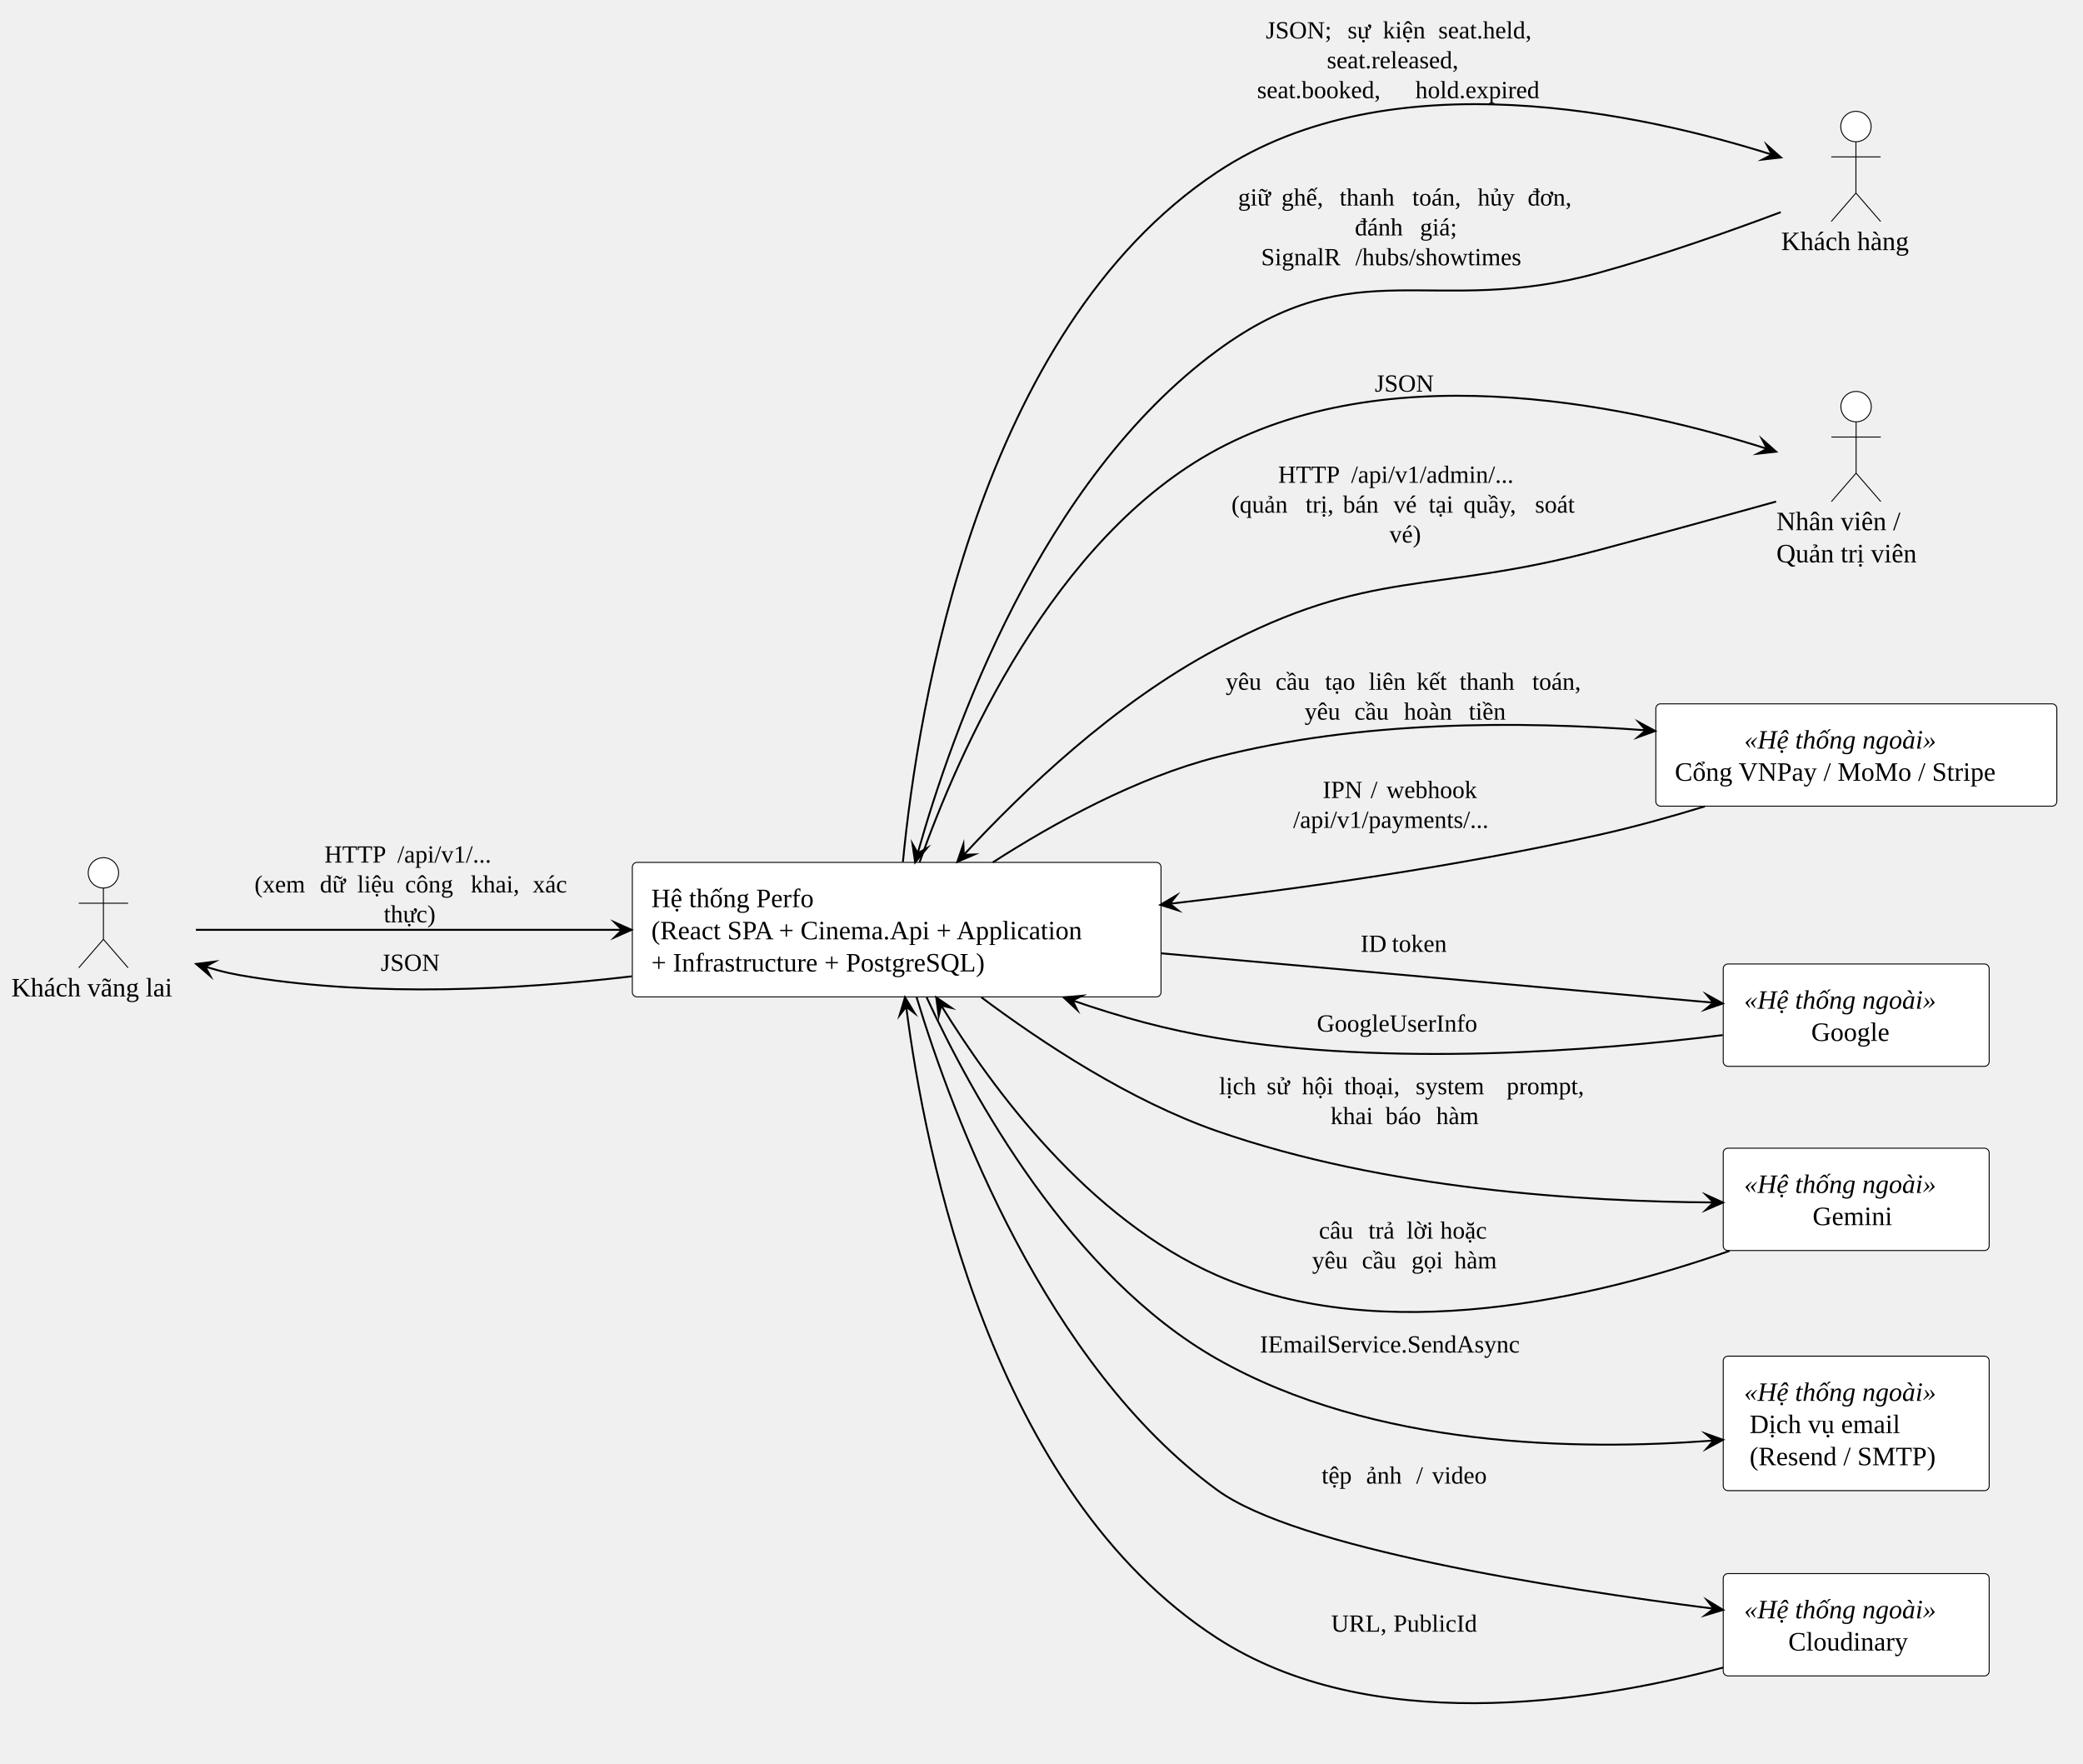
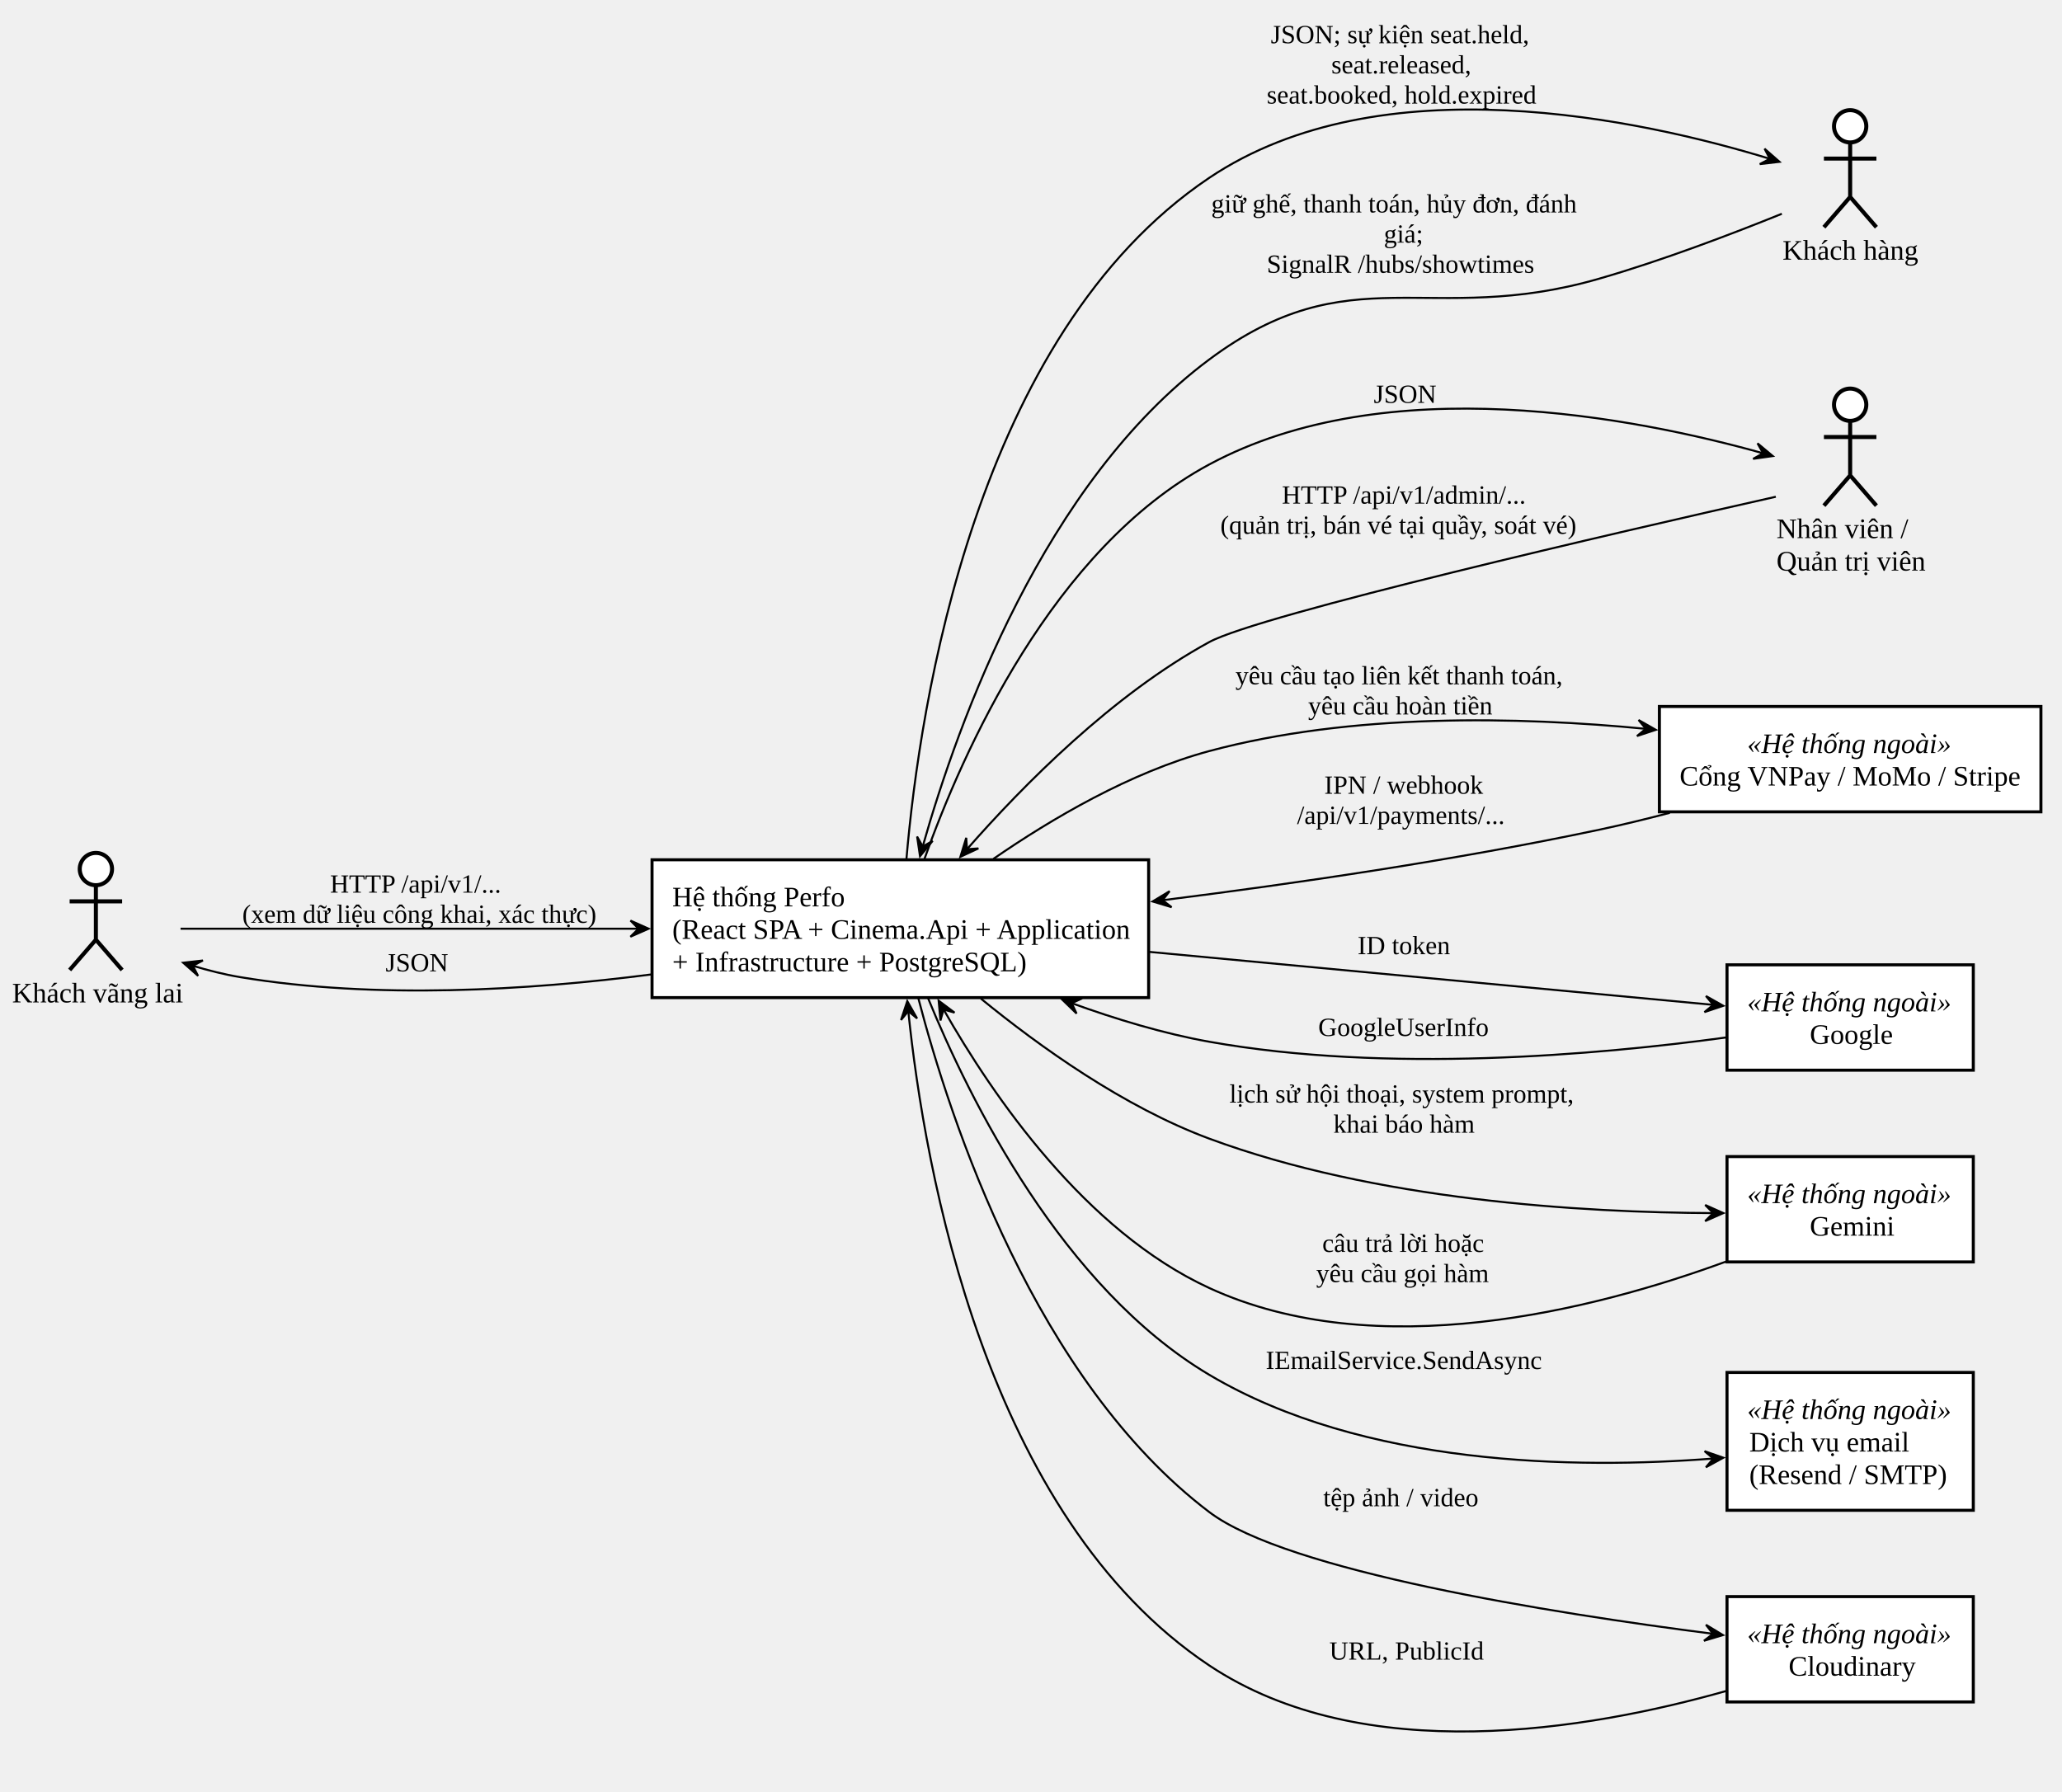
- <svg xmlns="http://www.w3.org/2000/svg" version="1.1" data-diagram-type="DESCRIPTION" style="width:1714px;height:1451px;background:#FFFFFF;" width="1714.063px" height="1451.563px" viewBox="0 0 1714 1451" zoomAndPan="magnify" preserveAspectRatio="none" contentStyleType="text/css">
+ <svg xmlns="http://www.w3.org/2000/svg" contentScriptType="application/ecmascript" contentStyleType="text/css" height="1387.5px" preserveAspectRatio="none" style="width:1596px;height:1387px;" version="1.1" viewBox="0 0 1596 1387" width="1596.875px" zoomAndPan="magnify">
  <defs />
-   <g font-family="sans-serif" lengthAdjust="spacing">
-     <g class="entity" data-qualified-name="KVL" id="ent0001" data-source-line="12">
-       <ellipse cx="85.099" cy="718.181" rx="12.5" ry="12.5" fill="#FFF" style="stroke:#000;stroke-width:0.781;" />
-       <path d="M85.099,730.681 L85.099,772.868 M64.787,743.181 L105.412,743.181 M85.099,772.868 L64.787,796.306 M85.099,772.868 L105.412,796.306" style="stroke:#000;stroke-width:0.781;" fill="none" />
-       <text x="9.375" y="819.841" fill="#000" font-size="21.875" textLength="151.448" font-family="'Times New Roman'">Khách vãng lai</text>
-     </g>
-     <g class="entity" data-qualified-name="KH" id="ent0002" data-source-line="13">
-       <ellipse cx="1527.154" cy="104.118" rx="12.5" ry="12.5" fill="#FFF" style="stroke:#000;stroke-width:0.781;" />
-       <path d="M1527.154,116.618 L1527.154,158.806 M1506.841,129.118 L1547.466,129.118 M1527.154,158.806 L1506.841,182.243 M1527.154,158.806 L1547.466,182.243" style="stroke:#000;stroke-width:0.781;" fill="none" />
-       <text x="1465.625" y="205.779" fill="#000" font-size="21.875" textLength="123.058" font-family="'Times New Roman'">Khách hàng</text>
-     </g>
-     <g class="entity" data-qualified-name="NV" id="ent0003" data-source-line="14">
-       <ellipse cx="1527.285" cy="334.587" rx="12.5" ry="12.5" fill="#FFF" style="stroke:#000;stroke-width:0.781;" />
-       <path d="M1527.285,347.087 L1527.285,389.275 M1506.973,359.587 L1547.598,359.587 M1527.285,389.275 L1506.973,412.712 M1527.285,389.275 L1547.598,412.712" style="stroke:#000;stroke-width:0.781;" fill="none" />
-       <text x="1461.719" y="436.247" fill="#000" font-size="21.875" textLength="118.08" font-family="'Times New Roman'">Nhân viên /</text>
-       <text x="1461.719" y="462.715" fill="#000" font-size="21.875" textLength="131.133" font-family="'Times New Roman'">Quản trị viên</text>
-     </g>
-     <g class="entity" data-qualified-name="SYS" id="ent0004" data-source-line="16">
-       <rect x="520.313" y="709.587" width="435.04" height="110.654" fill="#FFF" style="stroke:#000;stroke-width:0.781;" rx="3.906" ry="3.906" />
-       <text x="535.938" y="746.404" fill="#000" font-size="21.875" textLength="157.034" font-family="'Times New Roman'">Hệ thống Perfo</text>
-       <text x="535.938" y="772.871" fill="#000" font-size="21.875" textLength="403.79" font-family="'Times New Roman'">(React SPA + Cinema.Api + Application</text>
-       <text x="535.938" y="799.339" fill="#000" font-size="21.875" textLength="319.569" font-family="'Times New Roman'">+ Infrastructure + PostgreSQL)</text>
-     </g>
-     <g class="entity" data-qualified-name="PAY" id="ent0005" data-source-line="18">
-       <rect x="1362.5" y="579.118" width="329.959" height="84.186" fill="#FFF" style="stroke:#000;stroke-width:0.781;" rx="3.906" ry="3.906" />
-       <text x="1435.253" y="615.935" fill="#000" font-size="21.875" textLength="184.453" font-style="italic" font-family="'Times New Roman'">«Hệ thống ngoài»</text>
-       <text x="1378.125" y="642.403" fill="#000" font-size="21.875" textLength="298.709" font-family="'Times New Roman'">Cổng VNPay / MoMo / Stripe</text>
-     </g>
-     <g class="entity" data-qualified-name="GG" id="ent0006" data-source-line="19">
-       <rect x="1417.969" y="793.181" width="218.828" height="84.186" fill="#FFF" style="stroke:#000;stroke-width:0.781;" rx="3.906" ry="3.906" />
-       <text x="1435.156" y="829.997" fill="#000" font-size="21.875" textLength="184.453" font-style="italic" font-family="'Times New Roman'">«Hệ thống ngoài»</text>
-       <text x="1490.372" y="856.465" fill="#000" font-size="21.875" textLength="74.02" font-family="'Times New Roman'">Google</text>
-     </g>
-     <g class="entity" data-qualified-name="GEM" id="ent0007" data-source-line="20">
-       <rect x="1417.969" y="944.743" width="218.828" height="84.186" fill="#FFF" style="stroke:#000;stroke-width:0.781;" rx="3.906" ry="3.906" />
-       <text x="1435.156" y="981.56" fill="#000" font-size="21.875" textLength="184.453" font-style="italic" font-family="'Times New Roman'">«Hệ thống ngoài»</text>
-       <text x="1491.505" y="1008.028" fill="#000" font-size="21.875" textLength="71.756" font-family="'Times New Roman'">Gemini</text>
-     </g>
-     <g class="entity" data-qualified-name="MAIL" id="ent0008" data-source-line="21">
-       <rect x="1417.969" y="1115.837" width="218.828" height="110.654" fill="#FFF" style="stroke:#000;stroke-width:0.781;" rx="3.906" ry="3.906" />
-       <text x="1435.156" y="1152.654" fill="#000" font-size="21.875" textLength="184.453" font-style="italic" font-family="'Times New Roman'">«Hệ thống ngoài»</text>
-       <text x="1439.642" y="1179.121" fill="#000" font-size="21.875" textLength="138.844" font-family="'Times New Roman'">Dịch vụ email</text>
-       <text x="1439.642" y="1205.589" fill="#000" font-size="21.875" textLength="175.481" font-family="'Times New Roman'">(Resend / SMTP)</text>
-     </g>
-     <g class="entity" data-qualified-name="CLD" id="ent0009" data-source-line="22">
-       <rect x="1417.969" y="1294.743" width="218.828" height="84.186" fill="#FFF" style="stroke:#000;stroke-width:0.781;" rx="3.906" ry="3.906" />
-       <text x="1435.156" y="1331.56" fill="#000" font-size="21.875" textLength="184.453" font-style="italic" font-family="'Times New Roman'">«Hệ thống ngoài»</text>
-       <text x="1471.504" y="1358.028" fill="#000" font-size="21.875" textLength="111.757" font-family="'Times New Roman'">Cloudinary</text>
-     </g>
-     <g class="link" data-entity-1="ent0001" data-entity-2="ent0004" id="lnk10" data-source-line="24" data-link-type="dependency">
-       <path d="M161.188,765.056 C248.125,765.056 387.969,765.056 511.844,765.056" style="stroke:#000;stroke-width:1.563;" fill="none" id="KVL-to-SYS" />
-       <polygon points="519.656,765.056,505.594,758.806,511.844,765.056,505.594,771.306,519.656,765.056" fill="#000" style="stroke:#000;stroke-width:1.563;stroke-linejoin:miter;stroke-miterlimit:10;" />
-       <text x="266.94" y="709.734" fill="#000" font-size="20.313" textLength="54.292" font-family="'Times New Roman'">HTTP</text>
-       <text x="321.233" y="709.734" fill="#000" font-size="20.313" font-family="'Times New Roman'"> </text>
-       <text x="326.945" y="709.734" fill="#000" font-size="20.313" textLength="87.955" font-family="'Times New Roman'">/api/v1/...</text>
-       <text x="209.375" y="734.311" fill="#000" font-size="20.313" textLength="48.133" font-family="'Times New Roman'">(xem</text>
-       <text x="257.508" y="734.311" fill="#000" font-size="20.313" font-family="'Times New Roman'"> </text>
-       <text x="263.221" y="734.311" fill="#000" font-size="20.313" textLength="25.024" font-family="'Times New Roman'">dữ</text>
-       <text x="288.245" y="734.311" fill="#000" font-size="20.313" font-family="'Times New Roman'"> </text>
-       <text x="293.958" y="734.311" fill="#000" font-size="20.313" textLength="33.692" font-family="'Times New Roman'">liệu</text>
-       <text x="327.65" y="734.311" fill="#000" font-size="20.313" font-family="'Times New Roman'"> </text>
-       <text x="333.363" y="734.311" fill="#000" font-size="20.313" textLength="48.242" font-family="'Times New Roman'">công</text>
-       <text x="381.605" y="734.311" fill="#000" font-size="20.313" font-family="'Times New Roman'"> </text>
-       <text x="387.318" y="734.311" fill="#000" font-size="20.313" textLength="45.336" font-family="'Times New Roman'">khai,</text>
-       <text x="432.654" y="734.311" fill="#000" font-size="20.313" font-family="'Times New Roman'"> </text>
-       <text x="438.367" y="734.311" fill="#000" font-size="20.313" textLength="34.099" font-family="'Times New Roman'">xác</text>
-       <text x="315.792" y="758.888" fill="#000" font-size="20.313" textLength="50.256" font-family="'Times New Roman'">thực)</text>
-     </g>
-     <g class="link" data-entity-1="ent0004" data-entity-2="ent0001" id="lnk13" data-source-line="27" data-link-type="dependency">
-       <path d="M519.813,803.337 C423.844,814.603 309.766,820.15 207.813,804.118 C192.531,801.712 184.043,799.948 168.887,795.386" style="stroke:#000;stroke-width:1.563;" fill="none" id="SYS-to-KVL" />
-       <polygon points="161.406,793.134,173.07,803.172,168.887,795.386,176.673,791.203,161.406,793.134" fill="#000" style="stroke:#000;stroke-width:1.563;stroke-linejoin:miter;stroke-miterlimit:10;" />
-       <text x="313.281" y="798.796" fill="#000" font-size="20.313" textLength="55.463" font-family="'Times New Roman'">JSON</text>
-     </g>
-     <g class="link" data-entity-1="ent0002" data-entity-2="ent0004" id="lnk11" data-source-line="25" data-link-type="dependency">
-       <path d="M1465.313,174.556 C1423.688,190.181 1366.859,210.321 1315.625,224.431 C1178.281,262.243 1116.313,204.071 1001.563,288.493 C856.047,395.54 783.572,601.099 755.134,702.036" style="stroke:#000;stroke-width:1.563;" fill="none" id="KH-to-SYS" />
-       <polygon points="753.016,709.556,762.845,697.715,755.134,702.036,750.813,694.325,753.016,709.556" fill="#000" style="stroke:#000;stroke-width:1.563;stroke-linejoin:miter;stroke-miterlimit:10;" />
-       <text x="1018.75" y="169.109" fill="#000" font-size="20.313" textLength="29.963" font-family="'Times New Roman'">giữ</text>
-       <text x="1048.713" y="169.109" fill="#000" font-size="20.313" font-family="'Times New Roman'"> </text>
-       <text x="1054.426" y="169.109" fill="#000" font-size="20.313" textLength="42.162" font-family="'Times New Roman'">ghế,</text>
-       <text x="1096.588" y="169.109" fill="#000" font-size="20.313" font-family="'Times New Roman'"> </text>
-       <text x="1102.301" y="169.109" fill="#000" font-size="20.313" textLength="54.074" font-family="'Times New Roman'">thanh</text>
-       <text x="1156.375" y="169.109" fill="#000" font-size="20.313" font-family="'Times New Roman'"> </text>
-       <text x="1162.088" y="169.109" fill="#000" font-size="20.313" textLength="48.083" font-family="'Times New Roman'">toán,</text>
-       <text x="1210.172" y="169.109" fill="#000" font-size="20.313" font-family="'Times New Roman'"> </text>
-       <text x="1215.884" y="169.109" fill="#000" font-size="20.313" textLength="35.438" font-family="'Times New Roman'">hủy</text>
-       <text x="1251.322" y="169.109" fill="#000" font-size="20.313" font-family="'Times New Roman'"> </text>
-       <text x="1257.035" y="169.109" fill="#000" font-size="20.313" textLength="42.41" font-family="'Times New Roman'">đơn,</text>
-       <text x="1114.857" y="193.686" fill="#000" font-size="20.313" textLength="47.855" font-family="'Times New Roman'">đánh</text>
-       <text x="1162.713" y="193.686" fill="#000" font-size="20.313" font-family="'Times New Roman'"> </text>
-       <text x="1168.426" y="193.686" fill="#000" font-size="20.313" textLength="34.912" font-family="'Times New Roman'">giá;</text>
-       <text x="1037.699" y="218.263" fill="#000" font-size="20.313" textLength="71.808" font-family="'Times New Roman'">SignalR</text>
-       <text x="1109.507" y="218.263" fill="#000" font-size="20.313" font-family="'Times New Roman'"> </text>
-       <text x="1115.219" y="218.263" fill="#000" font-size="20.313" textLength="165.277" font-family="'Times New Roman'">/hubs/showtimes</text>
-     </g>
-     <g class="link" data-entity-1="ent0004" data-entity-2="ent0002" id="lnk14" data-source-line="28" data-link-type="dependency">
-       <path d="M742.969,709.165 C755.234,582.04 804.906,272.181 1001.563,141.618 C1144.5,46.696 1353.706,94.299 1458.034,127.22" style="stroke:#000;stroke-width:1.563;" fill="none" id="SYS-to-KH" />
-       <polygon points="1465.484,129.571,1453.955,119.379,1458.034,127.22,1450.193,131.3,1465.484,129.571" fill="#000" style="stroke:#000;stroke-width:1.563;stroke-linejoin:miter;stroke-miterlimit:10;" />
-       <text x="1041.571" y="31.609" fill="#000" font-size="20.313" textLength="61.592" font-family="'Times New Roman'">JSON;</text>
-       <text x="1103.163" y="31.609" fill="#000" font-size="20.313" font-family="'Times New Roman'"> </text>
-       <text x="1108.876" y="31.609" fill="#000" font-size="20.313" textLength="23.308" font-family="'Times New Roman'">sự</text>
-       <text x="1132.183" y="31.609" fill="#000" font-size="20.313" font-family="'Times New Roman'"> </text>
-       <text x="1137.896" y="31.609" fill="#000" font-size="20.313" textLength="39.911" font-family="'Times New Roman'">kiện</text>
-       <text x="1177.807" y="31.609" fill="#000" font-size="20.313" font-family="'Times New Roman'"> </text>
-       <text x="1183.52" y="31.609" fill="#000" font-size="20.313" textLength="93.529" font-family="'Times New Roman'">seat.held,</text>
-       <text x="1091.821" y="56.186" fill="#000" font-size="20.313" textLength="134.977" font-family="'Times New Roman'">seat.released,</text>
-       <text x="1034.375" y="80.763" fill="#000" font-size="20.313" textLength="124.543" font-family="'Times New Roman'">seat.booked,</text>
-       <text x="1158.918" y="80.763" fill="#000" font-size="20.313" font-family="'Times New Roman'"> </text>
-       <text x="1164.631" y="80.763" fill="#000" font-size="20.313" textLength="119.614" font-family="'Times New Roman'">hold.expired</text>
-     </g>
-     <g class="link" data-entity-1="ent0003" data-entity-2="ent0004" id="lnk12" data-source-line="26" data-link-type="dependency">
-       <path d="M1461.469,412.696 C1419.906,424.243 1364.609,439.478 1315.625,452.556 C1176.328,489.728 1128.938,466.243 1001.563,533.806 C916.781,578.759 841.982,650.575 793.06,703.372" style="stroke:#000;stroke-width:1.563;" fill="none" id="NV-to-SYS" />
-       <polygon points="787.75,709.103,801.892,703.036,793.06,703.372,792.723,694.54,787.75,709.103" fill="#000" style="stroke:#000;stroke-width:1.563;stroke-linejoin:miter;stroke-miterlimit:10;" />
-       <text x="1051.739" y="397.234" fill="#000" font-size="20.313" textLength="54.292" font-family="'Times New Roman'">HTTP</text>
-       <text x="1106.031" y="397.234" fill="#000" font-size="20.313" font-family="'Times New Roman'"> </text>
-       <text x="1111.744" y="397.234" fill="#000" font-size="20.313" textLength="153.831" font-family="'Times New Roman'">/api/v1/admin/...</text>
-       <text x="1013.281" y="421.811" fill="#000" font-size="20.313" textLength="55.264" font-family="'Times New Roman'">(quản</text>
-       <text x="1068.546" y="421.811" fill="#000" font-size="20.313" font-family="'Times New Roman'"> </text>
-       <text x="1074.258" y="421.811" fill="#000" font-size="20.313" textLength="25.063" font-family="'Times New Roman'">trị,</text>
-       <text x="1099.322" y="421.811" fill="#000" font-size="20.313" font-family="'Times New Roman'"> </text>
-       <text x="1105.035" y="421.811" fill="#000" font-size="20.313" textLength="35.844" font-family="'Times New Roman'">bán</text>
-       <text x="1140.879" y="421.811" fill="#000" font-size="20.313" font-family="'Times New Roman'"> </text>
-       <text x="1146.592" y="421.811" fill="#000" font-size="20.313" textLength="23.258" font-family="'Times New Roman'">vé</text>
-       <text x="1169.85" y="421.811" fill="#000" font-size="20.313" font-family="'Times New Roman'"> </text>
-       <text x="1175.563" y="421.811" fill="#000" font-size="20.313" textLength="22.971" font-family="'Times New Roman'">tại</text>
-       <text x="1198.534" y="421.811" fill="#000" font-size="20.313" font-family="'Times New Roman'"> </text>
-       <text x="1204.247" y="421.811" fill="#000" font-size="20.313" textLength="53.122" font-family="'Times New Roman'">quầy,</text>
-       <text x="1257.368" y="421.811" fill="#000" font-size="20.313" font-family="'Times New Roman'"> </text>
-       <text x="1263.081" y="421.811" fill="#000" font-size="20.313" textLength="40.952" font-family="'Times New Roman'">soát</text>
-       <text x="1143.324" y="446.388" fill="#000" font-size="20.313" textLength="30.667" font-family="'Times New Roman'">vé)</text>
-     </g>
-     <g class="link" data-entity-1="ent0004" data-entity-2="ent0003" id="lnk15" data-source-line="29" data-link-type="dependency">
-       <path d="M756.656,709.525 C788.734,618.978 866.156,442.353 1001.563,369.743 C1150.109,290.071 1350.275,336.231 1454.009,369.278" style="stroke:#000;stroke-width:1.563;" fill="none" id="SYS-to-NV" />
-       <polygon points="1461.453,371.65,1449.951,361.426,1454.009,369.278,1446.157,373.336,1461.453,371.65" fill="#000" style="stroke:#000;stroke-width:1.563;stroke-linejoin:miter;stroke-miterlimit:10;" />
-       <text x="1131.25" y="322.234" fill="#000" font-size="20.313" textLength="55.463" font-family="'Times New Roman'">JSON</text>
-     </g>
-     <g class="link" data-entity-1="ent0004" data-entity-2="ent0005" id="lnk16" data-source-line="31" data-link-type="dependency">
-       <path d="M816.938,709.556 C867.031,677.321 935.016,639.837 1001.563,622.868 C1119.516,592.775 1249.521,593.137 1354.224,600.871" style="stroke:#000;stroke-width:1.563;" fill="none" id="SYS-to-PAY" />
-       <polygon points="1362.016,601.446,1348.452,594.177,1354.224,600.871,1347.531,606.644,1362.016,601.446" fill="#000" style="stroke:#000;stroke-width:1.563;stroke-linejoin:miter;stroke-miterlimit:10;" />
-       <text x="1008.594" y="567.546" fill="#000" font-size="20.313" textLength="35.269" font-family="'Times New Roman'">yêu</text>
-       <text x="1043.863" y="567.546" fill="#000" font-size="20.313" font-family="'Times New Roman'"> </text>
-       <text x="1049.576" y="567.546" fill="#000" font-size="20.313" textLength="35.021" font-family="'Times New Roman'">cầu</text>
-       <text x="1084.597" y="567.546" fill="#000" font-size="20.313" font-family="'Times New Roman'"> </text>
-       <text x="1090.31" y="567.546" fill="#000" font-size="20.313" textLength="30.231" font-family="'Times New Roman'">tạo</text>
-       <text x="1120.541" y="567.546" fill="#000" font-size="20.313" font-family="'Times New Roman'"> </text>
-       <text x="1126.254" y="567.546" fill="#000" font-size="20.313" textLength="33.682" font-family="'Times New Roman'">liên</text>
-       <text x="1159.936" y="567.546" fill="#000" font-size="20.313" font-family="'Times New Roman'"> </text>
-       <text x="1165.649" y="567.546" fill="#000" font-size="20.313" textLength="29.636" font-family="'Times New Roman'">kết</text>
-       <text x="1195.284" y="567.546" fill="#000" font-size="20.313" font-family="'Times New Roman'"> </text>
-       <text x="1200.997" y="567.546" fill="#000" font-size="20.313" textLength="54.074" font-family="'Times New Roman'">thanh</text>
-       <text x="1255.071" y="567.546" fill="#000" font-size="20.313" font-family="'Times New Roman'"> </text>
-       <text x="1260.784" y="567.546" fill="#000" font-size="20.313" textLength="48.083" font-family="'Times New Roman'">toán,</text>
-       <text x="1073.513" y="592.123" fill="#000" font-size="20.313" textLength="35.269" font-family="'Times New Roman'">yêu</text>
-       <text x="1108.783" y="592.123" fill="#000" font-size="20.313" font-family="'Times New Roman'"> </text>
-       <text x="1114.495" y="592.123" fill="#000" font-size="20.313" textLength="35.021" font-family="'Times New Roman'">cầu</text>
-       <text x="1149.517" y="592.123" fill="#000" font-size="20.313" font-family="'Times New Roman'"> </text>
-       <text x="1155.23" y="592.123" fill="#000" font-size="20.313" textLength="47.598" font-family="'Times New Roman'">hoàn</text>
-       <text x="1202.827" y="592.123" fill="#000" font-size="20.313" font-family="'Times New Roman'"> </text>
-       <text x="1208.54" y="592.123" fill="#000" font-size="20.313" textLength="35.408" font-family="'Times New Roman'">tiền</text>
-     </g>
-     <g class="link" data-entity-1="ent0005" data-entity-2="ent0004" id="lnk17" data-source-line="32" data-link-type="dependency">
-       <path d="M1402.813,663.493 C1374.422,672.165 1344.172,680.587 1315.625,686.931 C1197.547,713.165 1071.542,731.052 962.589,743.614" style="stroke:#000;stroke-width:1.563;" fill="none" id="PAY-to-SYS" />
-       <polygon points="954.828,744.509,969.514,749.107,962.589,743.614,968.082,736.689,954.828,744.509" fill="#000" style="stroke:#000;stroke-width:1.563;stroke-linejoin:miter;stroke-miterlimit:10;" />
-       <text x="1088.382" y="656.609" fill="#000" font-size="20.313" textLength="33.732" font-family="'Times New Roman'">IPN</text>
-       <text x="1122.114" y="656.609" fill="#000" font-size="20.313" font-family="'Times New Roman'"> </text>
-       <text x="1127.827" y="656.609" fill="#000" font-size="20.313" font-family="'Times New Roman'">/</text>
-       <text x="1135.146" y="656.609" fill="#000" font-size="20.313" font-family="'Times New Roman'"> </text>
-       <text x="1140.859" y="656.609" fill="#000" font-size="20.313" textLength="88.421" font-family="'Times New Roman'">webhook</text>
-       <text x="1064.063" y="681.186" fill="#000" font-size="20.313" textLength="189.537" font-family="'Times New Roman'">/api/v1/payments/...</text>
-     </g>
-     <g class="link" data-entity-1="ent0004" data-entity-2="ent0006" id="lnk18" data-source-line="33" data-link-type="dependency">
-       <path d="M955.078,784.353 C1105.188,797.775 1291.094,814.392 1409.828,825.001" style="stroke:#000;stroke-width:1.563;" fill="none" id="SYS-to-GG" />
-       <polygon points="1417.609,825.696,1404.159,818.22,1409.828,825.001,1403.046,830.67,1417.609,825.696" fill="#000" style="stroke:#000;stroke-width:1.563;stroke-linejoin:miter;stroke-miterlimit:10;" />
-       <text x="1119.531" y="783.171" fill="#000" font-size="20.313" textLength="20.114" font-family="'Times New Roman'">ID</text>
-       <text x="1139.645" y="783.171" fill="#000" font-size="20.313" font-family="'Times New Roman'"> </text>
-       <text x="1145.358" y="783.171" fill="#000" font-size="20.313" textLength="53.816" font-family="'Times New Roman'">token</text>
-     </g>
-     <g class="link" data-entity-1="ent0006" data-entity-2="ent0004" id="lnk19" data-source-line="34" data-link-type="dependency">
-       <path d="M1417.563,851.681 C1311,864.821 1143.984,877.618 1001.563,854.118 C959.547,847.181 922.591,836.94 882.56,823.174" style="stroke:#000;stroke-width:1.563;" fill="none" id="GG-to-SYS" />
-       <polygon points="875.172,820.634,886.438,831.117,882.56,823.174,890.502,819.297,875.172,820.634" fill="#000" style="stroke:#000;stroke-width:1.563;stroke-linejoin:miter;stroke-miterlimit:10;" />
-       <text x="1083.594" y="848.796" fill="#000" font-size="20.313" textLength="151.213" font-family="'Times New Roman'">GoogleUserInfo</text>
-     </g>
-     <g class="link" data-entity-1="ent0004" data-entity-2="ent0007" id="lnk20" data-source-line="35" data-link-type="dependency">
-       <path d="M807.484,820.571 C857.969,858.337 930.063,905.79 1001.563,930.681 C1139.656,978.728 1301.735,988.66 1409.953,989.379" style="stroke:#000;stroke-width:1.563;" fill="none" id="SYS-to-GEM" />
-       <polygon points="1417.766,989.431,1403.745,983.088,1409.953,989.379,1403.662,995.587,1417.766,989.431" fill="#000" style="stroke:#000;stroke-width:1.563;stroke-linejoin:miter;stroke-miterlimit:10;" />
-       <text x="1003.125" y="900.359" fill="#000" font-size="20.313" textLength="33.454" font-family="'Times New Roman'">lịch</text>
-       <text x="1036.579" y="900.359" fill="#000" font-size="20.313" font-family="'Times New Roman'"> </text>
-       <text x="1042.292" y="900.359" fill="#000" font-size="20.313" textLength="23.308" font-family="'Times New Roman'">sử</text>
-       <text x="1065.6" y="900.359" fill="#000" font-size="20.313" font-family="'Times New Roman'"> </text>
-       <text x="1071.313" y="900.359" fill="#000" font-size="20.313" textLength="29.11" font-family="'Times New Roman'">hội</text>
-       <text x="1100.423" y="900.359" fill="#000" font-size="20.313" font-family="'Times New Roman'"> </text>
-       <text x="1106.136" y="900.359" fill="#000" font-size="20.313" textLength="53.013" font-family="'Times New Roman'">thoại,</text>
-       <text x="1159.148" y="900.359" fill="#000" font-size="20.313" font-family="'Times New Roman'"> </text>
-       <text x="1164.861" y="900.359" fill="#000" font-size="20.313" textLength="69.14" font-family="'Times New Roman'">system</text>
-       <text x="1234.001" y="900.359" fill="#000" font-size="20.313" font-family="'Times New Roman'"> </text>
-       <text x="1239.714" y="900.359" fill="#000" font-size="20.313" textLength="74.992" font-family="'Times New Roman'">prompt,</text>
-       <text x="1094.844" y="924.936" fill="#000" font-size="20.313" textLength="39.484" font-family="'Times New Roman'">khai</text>
-       <text x="1134.328" y="924.936" fill="#000" font-size="20.313" font-family="'Times New Roman'"> </text>
-       <text x="1140.041" y="924.936" fill="#000" font-size="20.313" textLength="36.023" font-family="'Times New Roman'">báo</text>
-       <text x="1176.064" y="924.936" fill="#000" font-size="20.313" font-family="'Times New Roman'"> </text>
-       <text x="1181.777" y="924.936" fill="#000" font-size="20.313" textLength="41.21" font-family="'Times New Roman'">hàm</text>
-     </g>
-     <g class="link" data-entity-1="ent0007" data-entity-2="ent0004" id="lnk21" data-source-line="36" data-link-type="dependency">
-       <path d="M1423.188,1029.228 C1314.063,1067.493 1138.625,1109.431 1001.563,1049.431 C895.078,1002.806 816.736,895.975 774.47,827.303" style="stroke:#000;stroke-width:1.563;" fill="none" id="GEM-to-SYS" />
-       <polygon points="770.375,820.65,772.423,835.902,774.47,827.303,783.069,829.35,770.375,820.65" fill="#000" style="stroke:#000;stroke-width:1.563;stroke-linejoin:miter;stroke-miterlimit:10;" />
-       <text x="1085.276" y="1019.109" fill="#000" font-size="20.313" textLength="35.021" font-family="'Times New Roman'">câu</text>
-       <text x="1120.298" y="1019.109" fill="#000" font-size="20.313" font-family="'Times New Roman'"> </text>
-       <text x="1126.011" y="1019.109" fill="#000" font-size="20.313" textLength="25.698" font-family="'Times New Roman'">trả</text>
-       <text x="1151.709" y="1019.109" fill="#000" font-size="20.313" font-family="'Times New Roman'"> </text>
-       <text x="1157.421" y="1019.109" fill="#000" font-size="20.313" textLength="21.959" font-family="'Times New Roman'">lời</text>
-       <text x="1179.38" y="1019.109" fill="#000" font-size="20.313" font-family="'Times New Roman'"> </text>
-       <text x="1185.093" y="1019.109" fill="#000" font-size="20.313" textLength="47.201" font-family="'Times New Roman'">hoặc</text>
-       <text x="1079.688" y="1043.686" fill="#000" font-size="20.313" textLength="35.269" font-family="'Times New Roman'">yêu</text>
-       <text x="1114.957" y="1043.686" fill="#000" font-size="20.313" font-family="'Times New Roman'"> </text>
-       <text x="1120.67" y="1043.686" fill="#000" font-size="20.313" textLength="35.021" font-family="'Times New Roman'">cầu</text>
-       <text x="1155.691" y="1043.686" fill="#000" font-size="20.313" font-family="'Times New Roman'"> </text>
-       <text x="1161.404" y="1043.686" fill="#000" font-size="20.313" textLength="29.556" font-family="'Times New Roman'">gọi</text>
-       <text x="1190.96" y="1043.686" fill="#000" font-size="20.313" font-family="'Times New Roman'"> </text>
-       <text x="1196.673" y="1043.686" fill="#000" font-size="20.313" textLength="41.21" font-family="'Times New Roman'">hàm</text>
-     </g>
-     <g class="link" data-entity-1="ent0004" data-entity-2="ent0008" id="lnk22" data-source-line="37" data-link-type="dependency">
-       <path d="M762.484,820.634 C799.891,901.65 881.313,1049.915 1001.563,1118.181 C1130.438,1191.321 1298.335,1193.758 1409.991,1185.258" style="stroke:#000;stroke-width:1.563;" fill="none" id="SYS-to-MAIL" />
-       <polygon points="1417.781,1184.665,1403.285,1179.501,1409.991,1185.258,1404.234,1191.965,1417.781,1184.665" fill="#000" style="stroke:#000;stroke-width:1.563;stroke-linejoin:miter;stroke-miterlimit:10;" />
-       <text x="1036.719" y="1112.859" fill="#000" font-size="20.313" textLength="243.929" font-family="'Times New Roman'">IEmailService.SendAsync</text>
-     </g>
-     <g class="link" data-entity-1="ent0004" data-entity-2="ent0009" id="lnk23" data-source-line="38" data-link-type="dependency">
-       <path d="M754.234,820.587 C784.109,918.868 860.266,1122.79 1001.563,1225.993 C1066.734,1273.587 1276.609,1306.631 1410.094,1323.631" style="stroke:#000;stroke-width:1.563;" fill="none" id="SYS-to-CLD" />
-       <polygon points="1417.844,1324.618,1404.684,1316.642,1410.094,1323.631,1403.104,1329.042,1417.844,1324.618" fill="#000" style="stroke:#000;stroke-width:1.563;stroke-linejoin:miter;stroke-miterlimit:10;" />
-       <text x="1087.5" y="1220.671" fill="#000" font-size="20.313" textLength="30.925" font-family="'Times New Roman'">tệp</text>
-       <text x="1118.425" y="1220.671" fill="#000" font-size="20.313" font-family="'Times New Roman'"> </text>
-       <text x="1124.138" y="1220.671" fill="#000" font-size="20.313" textLength="35.418" font-family="'Times New Roman'">ảnh</text>
-       <text x="1159.556" y="1220.671" fill="#000" font-size="20.313" font-family="'Times New Roman'"> </text>
-       <text x="1165.269" y="1220.671" fill="#000" font-size="20.313" font-family="'Times New Roman'">/</text>
-       <text x="1172.588" y="1220.671" fill="#000" font-size="20.313" font-family="'Times New Roman'"> </text>
-       <text x="1178.301" y="1220.671" fill="#000" font-size="20.313" textLength="52.795" font-family="'Times New Roman'">video</text>
-     </g>
-     <g class="link" data-entity-1="ent0009" data-entity-2="ent0004" id="lnk24" data-source-line="39" data-link-type="dependency">
-       <path d="M1417.828,1372.087 C1304.625,1401.946 1126.172,1428.4 1001.563,1347.868 C815.859,1227.837 761.214,949.336 745.667,828.32" style="stroke:#000;stroke-width:1.563;" fill="none" id="CLD-to-SYS" />
-       <polygon points="744.672,820.571,740.265,835.316,745.667,828.32,752.663,833.723,744.672,820.571" fill="#000" style="stroke:#000;stroke-width:1.563;stroke-linejoin:miter;stroke-miterlimit:10;" />
-       <text x="1095.313" y="1342.546" fill="#000" font-size="20.313" textLength="45.525" font-family="'Times New Roman'">URL,</text>
-       <text x="1140.837" y="1342.546" fill="#000" font-size="20.313" font-family="'Times New Roman'"> </text>
-       <text x="1146.55" y="1342.546" fill="#000" font-size="20.313" textLength="76.757" font-family="'Times New Roman'">PublicId</text>
-     </g>
+   <g>
+     <ellipse cx="74.219" cy="672.766" fill="#FFFFFF" rx="12.5" ry="12.5" style="stroke: #000000; stroke-width: 3.125;" />
+     <path d="M74.219,685.266 L74.219,727.453 M53.906,697.766 L94.531,697.766 M74.219,727.453 L53.906,750.891 M74.219,727.453 L94.531,750.891 " fill="none" style="stroke: #000000; stroke-width: 3.125;" />
+     <text fill="#000000" font-family="Times New Roman" font-size="21.875" lengthAdjust="spacingAndGlyphs" textLength="129.688" x="9.375" y="776">Khách vãng lai</text>
+     <ellipse cx="1432.031" cy="97.766" fill="#FFFFFF" rx="12.5" ry="12.5" style="stroke: #000000; stroke-width: 3.125;" />
+     <path d="M1432.031,110.266 L1432.031,152.453 M1411.719,122.766 L1452.344,122.766 M1432.031,152.453 L1411.719,175.891 M1432.031,152.453 L1452.344,175.891 " fill="none" style="stroke: #000000; stroke-width: 3.125;" />
+     <text fill="#000000" font-family="Times New Roman" font-size="21.875" lengthAdjust="spacingAndGlyphs" textLength="104.688" x="1379.688" y="201">Khách hàng</text>
+     <ellipse cx="1432.031" cy="313.312" fill="#FFFFFF" rx="12.5" ry="12.5" style="stroke: #000000; stroke-width: 3.125;" />
+     <path d="M1432.031,325.812 L1432.031,368 M1411.719,338.312 L1452.344,338.312 M1432.031,368 L1411.719,391.438 M1432.031,368 L1452.344,391.438 " fill="none" style="stroke: #000000; stroke-width: 3.125;" />
+     <text fill="#000000" font-family="Times New Roman" font-size="21.875" lengthAdjust="spacingAndGlyphs" textLength="101.562" x="1375" y="416.547">Nhân viên /</text>
+     <text fill="#000000" font-family="Times New Roman" font-size="21.875" lengthAdjust="spacingAndGlyphs" textLength="114.062" x="1375" y="441.702">Quản trị viên</text>
+     <rect fill="#FFFFFF" height="106.712" style="stroke: #000000; stroke-width: 2.344;" width="384.375" x="504.688" y="665.578" />
+     <text fill="#000000" font-family="Times New Roman" font-size="21.875" lengthAdjust="spacingAndGlyphs" textLength="134.375" x="520.312" y="701.625">Hệ thống Perfo</text>
+     <text fill="#000000" font-family="Times New Roman" font-size="21.875" lengthAdjust="spacingAndGlyphs" textLength="353.125" x="520.312" y="726.78">(React SPA + Cinema.Api + Application</text>
+     <text fill="#000000" font-family="Times New Roman" font-size="21.875" lengthAdjust="spacingAndGlyphs" textLength="282.812" x="520.312" y="751.934">+ Infrastructure + PostgreSQL)</text>
+     <rect fill="#FFFFFF" height="81.558" style="stroke: #000000; stroke-width: 2.344;" width="295.312" x="1284.375" y="546.906" />
+     <text fill="#000000" font-family="Times New Roman" font-size="21.875" font-style="italic" lengthAdjust="spacingAndGlyphs" textLength="159.375" x="1352.344" y="582.954">«Hệ thống ngoài»</text>
+     <text fill="#000000" font-family="Times New Roman" font-size="21.875" lengthAdjust="spacingAndGlyphs" textLength="264.062" x="1300" y="608.108">Cổng VNPay / MoMo / Stripe</text>
+     <rect fill="#FFFFFF" height="81.558" style="stroke: #000000; stroke-width: 2.344;" width="190.625" x="1336.719" y="746.906" />
+     <text fill="#000000" font-family="Times New Roman" font-size="21.875" font-style="italic" lengthAdjust="spacingAndGlyphs" textLength="159.375" x="1352.344" y="782.954">«Hệ thống ngoài»</text>
+     <text fill="#000000" font-family="Times New Roman" font-size="21.875" lengthAdjust="spacingAndGlyphs" textLength="62.5" x="1400.781" y="808.108">Google</text>
+     <rect fill="#FFFFFF" height="81.558" style="stroke: #000000; stroke-width: 2.344;" width="190.625" x="1336.719" y="895.344" />
+     <text fill="#000000" font-family="Times New Roman" font-size="21.875" font-style="italic" lengthAdjust="spacingAndGlyphs" textLength="159.375" x="1352.344" y="931.391">«Hệ thống ngoài»</text>
+     <text fill="#000000" font-family="Times New Roman" font-size="21.875" lengthAdjust="spacingAndGlyphs" textLength="62.5" x="1400.781" y="956.545">Gemini</text>
+     <rect fill="#FFFFFF" height="106.712" style="stroke: #000000; stroke-width: 2.344;" width="190.625" x="1336.719" y="1062.453" />
+     <text fill="#000000" font-family="Times New Roman" font-size="21.875" font-style="italic" lengthAdjust="spacingAndGlyphs" textLength="159.375" x="1352.344" y="1098.501">«Hệ thống ngoài»</text>
+     <text fill="#000000" font-family="Times New Roman" font-size="21.875" lengthAdjust="spacingAndGlyphs" textLength="121.875" x="1353.906" y="1123.655">Dịch vụ email</text>
+     <text fill="#000000" font-family="Times New Roman" font-size="21.875" lengthAdjust="spacingAndGlyphs" textLength="156.25" x="1353.906" y="1148.809">(Resend / SMTP)</text>
+     <rect fill="#FFFFFF" height="81.558" style="stroke: #000000; stroke-width: 2.344;" width="190.625" x="1336.719" y="1235.969" />
+     <text fill="#000000" font-family="Times New Roman" font-size="21.875" font-style="italic" lengthAdjust="spacingAndGlyphs" textLength="159.375" x="1352.344" y="1272.016">«Hệ thống ngoài»</text>
+     <text fill="#000000" font-family="Times New Roman" font-size="21.875" lengthAdjust="spacingAndGlyphs" textLength="95.312" x="1384.375" y="1297.17">Cloudinary</text>
+     <path d="M139.75,718.938 C222.906,718.938 372.031,718.938 494.859,718.938 " fill="none" id="KVL-SYS" style="stroke: #000000; stroke-width: 1.562;" />
+     <polygon fill="#000000" points="502.031,718.938,487.987,712.647,494.219,718.915,487.951,725.147,502.031,718.938" style="stroke: #000000; stroke-width: 1.562;" />
+     <text fill="#000000" font-family="Times New Roman" font-size="20.312" lengthAdjust="spacingAndGlyphs" textLength="132.812" x="255.469" y="691.026">HTTP /api/v1/...</text>
+     <text fill="#000000" font-family="Times New Roman" font-size="20.312" lengthAdjust="spacingAndGlyphs" textLength="268.75" x="187.5" y="714.384">(xem dữ liệu công khai, xác thực)</text>
+     <path d="M504.453,754.312 C408.406,766.719 290.484,773.75 185.938,756.438 C173.703,754.406 161.016,751.203 148.781,747.5 " fill="none" id="SYS-KVL" style="stroke: #000000; stroke-width: 1.562;" />
+     <polygon fill="#000000" points="141.781,745.281,153.322,755.461,149.234,747.624,157.071,743.536,141.781,745.281" style="stroke: #000000; stroke-width: 1.562;" />
+     <text fill="#000000" font-family="Times New Roman" font-size="20.312" lengthAdjust="spacingAndGlyphs" textLength="46.875" x="298.438" y="751.964">JSON</text>
+     <path d="M1379.172,165.484 C1340.703,181.047 1286.453,201.719 1237.5,215.812 C1105.969,253.703 1045.688,196.531 935.938,278.312 C808.266,373.438 741.703,558.078 714.156,655.391 " fill="none" id="KH-SYS" style="stroke: #000000; stroke-width: 1.562;" />
+     <polygon fill="#000000" points="712.094,662.828,721.892,650.962,714.193,655.303,709.852,647.604,712.094,662.828" style="stroke: #000000; stroke-width: 1.562;" />
+     <text fill="#000000" font-family="Times New Roman" font-size="20.312" lengthAdjust="spacingAndGlyphs" textLength="293.75" x="937.5" y="164.464">giữ ghế, thanh toán, hủy đơn, đánh</text>
+     <text fill="#000000" font-family="Times New Roman" font-size="20.312" lengthAdjust="spacingAndGlyphs" textLength="31.25" x="1071.094" y="187.821">giá;</text>
+     <text fill="#000000" font-family="Times New Roman" font-size="20.312" lengthAdjust="spacingAndGlyphs" textLength="212.5" x="980.469" y="211.178">SignalR /hubs/showtimes</text>
+     <path d="M701.578,665.109 C711.797,545.641 754.953,259.25 935.938,137.688 C1068.859,48.406 1270.547,92.516 1370.281,123.062 " fill="none" id="SYS-KH" style="stroke: #000000; stroke-width: 1.562;" />
+     <polygon fill="#000000" points="1377.344,125.266,1365.775,115.118,1369.884,122.943,1362.059,127.052,1377.344,125.266" style="stroke: #000000; stroke-width: 1.562;" />
+     <text fill="#000000" font-family="Times New Roman" font-size="20.312" lengthAdjust="spacingAndGlyphs" textLength="201.562" x="983.594" y="33.448">JSON; sự kiện seat.held,</text>
+     <text fill="#000000" font-family="Times New Roman" font-size="20.312" lengthAdjust="spacingAndGlyphs" textLength="112.5" x="1030.469" y="56.805">seat.released,</text>
+     <text fill="#000000" font-family="Times New Roman" font-size="20.312" lengthAdjust="spacingAndGlyphs" textLength="212.5" x="980.469" y="80.163">seat.booked, hold.expired</text>
+     <path d="M1374.5,384.547 C1253.375,411.812 974.703,475.906 935.938,497.062 C861.344,537.766 792.328,607.359 748.141,657.766 " fill="none" id="NV-SYS" style="stroke: #000000; stroke-width: 1.562;" />
+     <polygon fill="#000000" points="743.344,663.281,757.294,656.784,748.476,657.391,747.869,648.573,743.344,663.281" style="stroke: #000000; stroke-width: 1.562;" />
+     <text fill="#000000" font-family="Times New Roman" font-size="20.312" lengthAdjust="spacingAndGlyphs" textLength="189.062" x="992.188" y="389.87">HTTP /api/v1/admin/...</text>
+     <text fill="#000000" font-family="Times New Roman" font-size="20.312" lengthAdjust="spacingAndGlyphs" textLength="284.375" x="944.531" y="413.227">(quản trị, bán vé tại quầy, soát vé)</text>
+     <path d="M715.469,665.109 C745.078,581.875 814.75,424.734 935.938,359.562 C1073.703,285.484 1265.734,323.125 1365.109,351.031 " fill="none" id="SYS-NV" style="stroke: #000000; stroke-width: 1.562;" />
+     <polygon fill="#000000" points="1372.156,353.047,1360.344,343.183,1364.643,350.906,1356.919,355.205,1372.156,353.047" style="stroke: #000000; stroke-width: 1.562;" />
+     <text fill="#000000" font-family="Times New Roman" font-size="20.312" lengthAdjust="spacingAndGlyphs" textLength="46.875" x="1063.281" y="311.87">JSON</text>
+     <path d="M768.875,664.891 C813.953,633.797 875.203,597.75 935.938,581.438 C1046.172,551.828 1175.266,554.656 1273.922,564.219 " fill="none" id="SYS-PAY" style="stroke: #000000; stroke-width: 1.562;" />
+     <polygon fill="#000000" points="1281.625,564.984,1268.256,557.362,1273.851,564.205,1267.009,569.8,1281.625,564.984" style="stroke: #000000; stroke-width: 1.562;" />
+     <text fill="#000000" font-family="Times New Roman" font-size="20.312" lengthAdjust="spacingAndGlyphs" textLength="260.938" x="956.25" y="529.729">yêu cầu tạo liên kết thanh toán,</text>
+     <text fill="#000000" font-family="Times New Roman" font-size="20.312" lengthAdjust="spacingAndGlyphs" textLength="148.438" x="1012.5" y="553.087">yêu cầu hoàn tiền</text>
+     <path d="M1292.422,629.234 C1274.047,634.062 1255.391,638.594 1237.5,642.375 C1126.641,665.844 1001.391,684.125 899.547,696.922 " fill="none" id="PAY-SYS" style="stroke: #000000; stroke-width: 1.562;" />
+     <polygon fill="#000000" points="892.109,697.859,906.846,702.291,899.86,696.877,905.274,689.89,892.109,697.859" style="stroke: #000000; stroke-width: 1.562;" />
+     <text fill="#000000" font-family="Times New Roman" font-size="20.312" lengthAdjust="spacingAndGlyphs" textLength="123.438" x="1025" y="614.464">IPN / webhook</text>
+     <text fill="#000000" font-family="Times New Roman" font-size="20.312" lengthAdjust="spacingAndGlyphs" textLength="165.625" x="1003.906" y="637.821">/api/v1/payments/...</text>
+     <path d="M889.812,736.906 C1029.219,750 1212.766,767.234 1326.125,777.891 " fill="none" id="SYS-GG" style="stroke: #000000; stroke-width: 1.562;" />
+     <polygon fill="#000000" points="1333.828,778.609,1320.416,771.063,1326.05,777.874,1319.24,783.508,1333.828,778.609" style="stroke: #000000; stroke-width: 1.562;" />
+     <text fill="#000000" font-family="Times New Roman" font-size="20.312" lengthAdjust="spacingAndGlyphs" textLength="71.875" x="1050.781" y="738.667">ID token</text>
+     <path d="M1336.219,803.109 C1236.094,816.75 1073.594,830.984 935.938,806.438 C900.547,800.125 863.516,788.906 829.516,776.578 " fill="none" id="GG-SYS" style="stroke: #000000; stroke-width: 1.562;" />
+     <polygon fill="#000000" points="822.234,773.891,833.265,784.621,829.564,776.595,837.591,772.894,822.234,773.891" style="stroke: #000000; stroke-width: 1.562;" />
+     <text fill="#000000" font-family="Times New Roman" font-size="20.312" lengthAdjust="spacingAndGlyphs" textLength="132.812" x="1020.312" y="801.964">GoogleUserInfo</text>
+     <path d="M759.172,773.031 C804.547,810.141 869.891,856.953 935.938,881.438 C1064.609,929.156 1224.047,938.703 1326.5,939.094 " fill="none" id="SYS-GEM" style="stroke: #000000; stroke-width: 1.562;" />
+     <polygon fill="#000000" points="1333.859,939.094,1319.815,932.804,1326.047,939.071,1319.779,945.303,1333.859,939.094" style="stroke: #000000; stroke-width: 1.562;" />
+     <text fill="#000000" font-family="Times New Roman" font-size="20.312" lengthAdjust="spacingAndGlyphs" textLength="270.312" x="951.562" y="853.526">lịch sử hội thoại, system prompt,</text>
+     <text fill="#000000" font-family="Times New Roman" font-size="20.312" lengthAdjust="spacingAndGlyphs" textLength="109.375" x="1032.031" y="876.884">khai báo hàm</text>
+     <path d="M1336.094,976.578 C1233.016,1014.359 1065.359,1056.734 935.938,997.062 C840.188,952.922 768.734,849.031 730.344,781.469 " fill="none" id="GEM-SYS" style="stroke: #000000; stroke-width: 1.562;" />
+     <polygon fill="#000000" points="726.516,774.672,727.92,789.996,730.327,781.492,738.832,783.899,726.516,774.672" style="stroke: #000000; stroke-width: 1.562;" />
+     <text fill="#000000" font-family="Times New Roman" font-size="20.312" lengthAdjust="spacingAndGlyphs" textLength="126.562" x="1023.438" y="969.151">câu trả lời hoặc</text>
+     <text fill="#000000" font-family="Times New Roman" font-size="20.312" lengthAdjust="spacingAndGlyphs" textLength="135.938" x="1018.75" y="992.509">yêu cầu gọi hàm</text>
+     <path d="M718.234,772.516 C750.469,851.422 822.406,996.797 935.938,1064.25 C1055.453,1135.266 1220.328,1137.328 1326.172,1129.094 " fill="none" id="SYS-MAIL" style="stroke: #000000; stroke-width: 1.562;" />
+     <polygon fill="#000000" points="1333.875,1128.469,1319.343,1123.405,1326.089,1129.116,1320.378,1135.862,1333.875,1128.469" style="stroke: #000000; stroke-width: 1.562;" />
+     <text fill="#000000" font-family="Times New Roman" font-size="20.312" lengthAdjust="spacingAndGlyphs" textLength="214.062" x="979.688" y="1059.776">IEmailService.SendAsync</text>
+     <path d="M710.719,772.469 C735.641,868.25 801.516,1068.5 935.938,1170.5 C996.281,1216.281 1199.844,1248.609 1326.219,1264.828 " fill="none" id="SYS-CLD" style="stroke: #000000; stroke-width: 1.562;" />
+     <polygon fill="#000000" points="1333.594,1265.766,1320.429,1257.796,1325.843,1264.783,1318.857,1270.197,1333.594,1265.766" style="stroke: #000000; stroke-width: 1.562;" />
+     <text fill="#000000" font-family="Times New Roman" font-size="20.312" lengthAdjust="spacingAndGlyphs" textLength="125" x="1024.219" y="1166.026">tệp ảnh / video</text>
+     <path d="M1335.984,1309.078 C1229.359,1339.25 1055.266,1368.828 935.938,1289.25 C762.781,1173.781 715.672,905.688 703.016,782.688 " fill="none" id="CLD-SYS" style="stroke: #000000; stroke-width: 1.562;" />
+     <polygon fill="#000000" points="702.25,775.016,697.397,789.619,703.01,782.791,709.838,788.404,702.25,775.016" style="stroke: #000000; stroke-width: 1.562;" />
+     <text fill="#000000" font-family="Times New Roman" font-size="20.312" lengthAdjust="spacingAndGlyphs" textLength="115.625" x="1028.906" y="1284.776">URL, PublicId</text>
  </g>
</svg>
